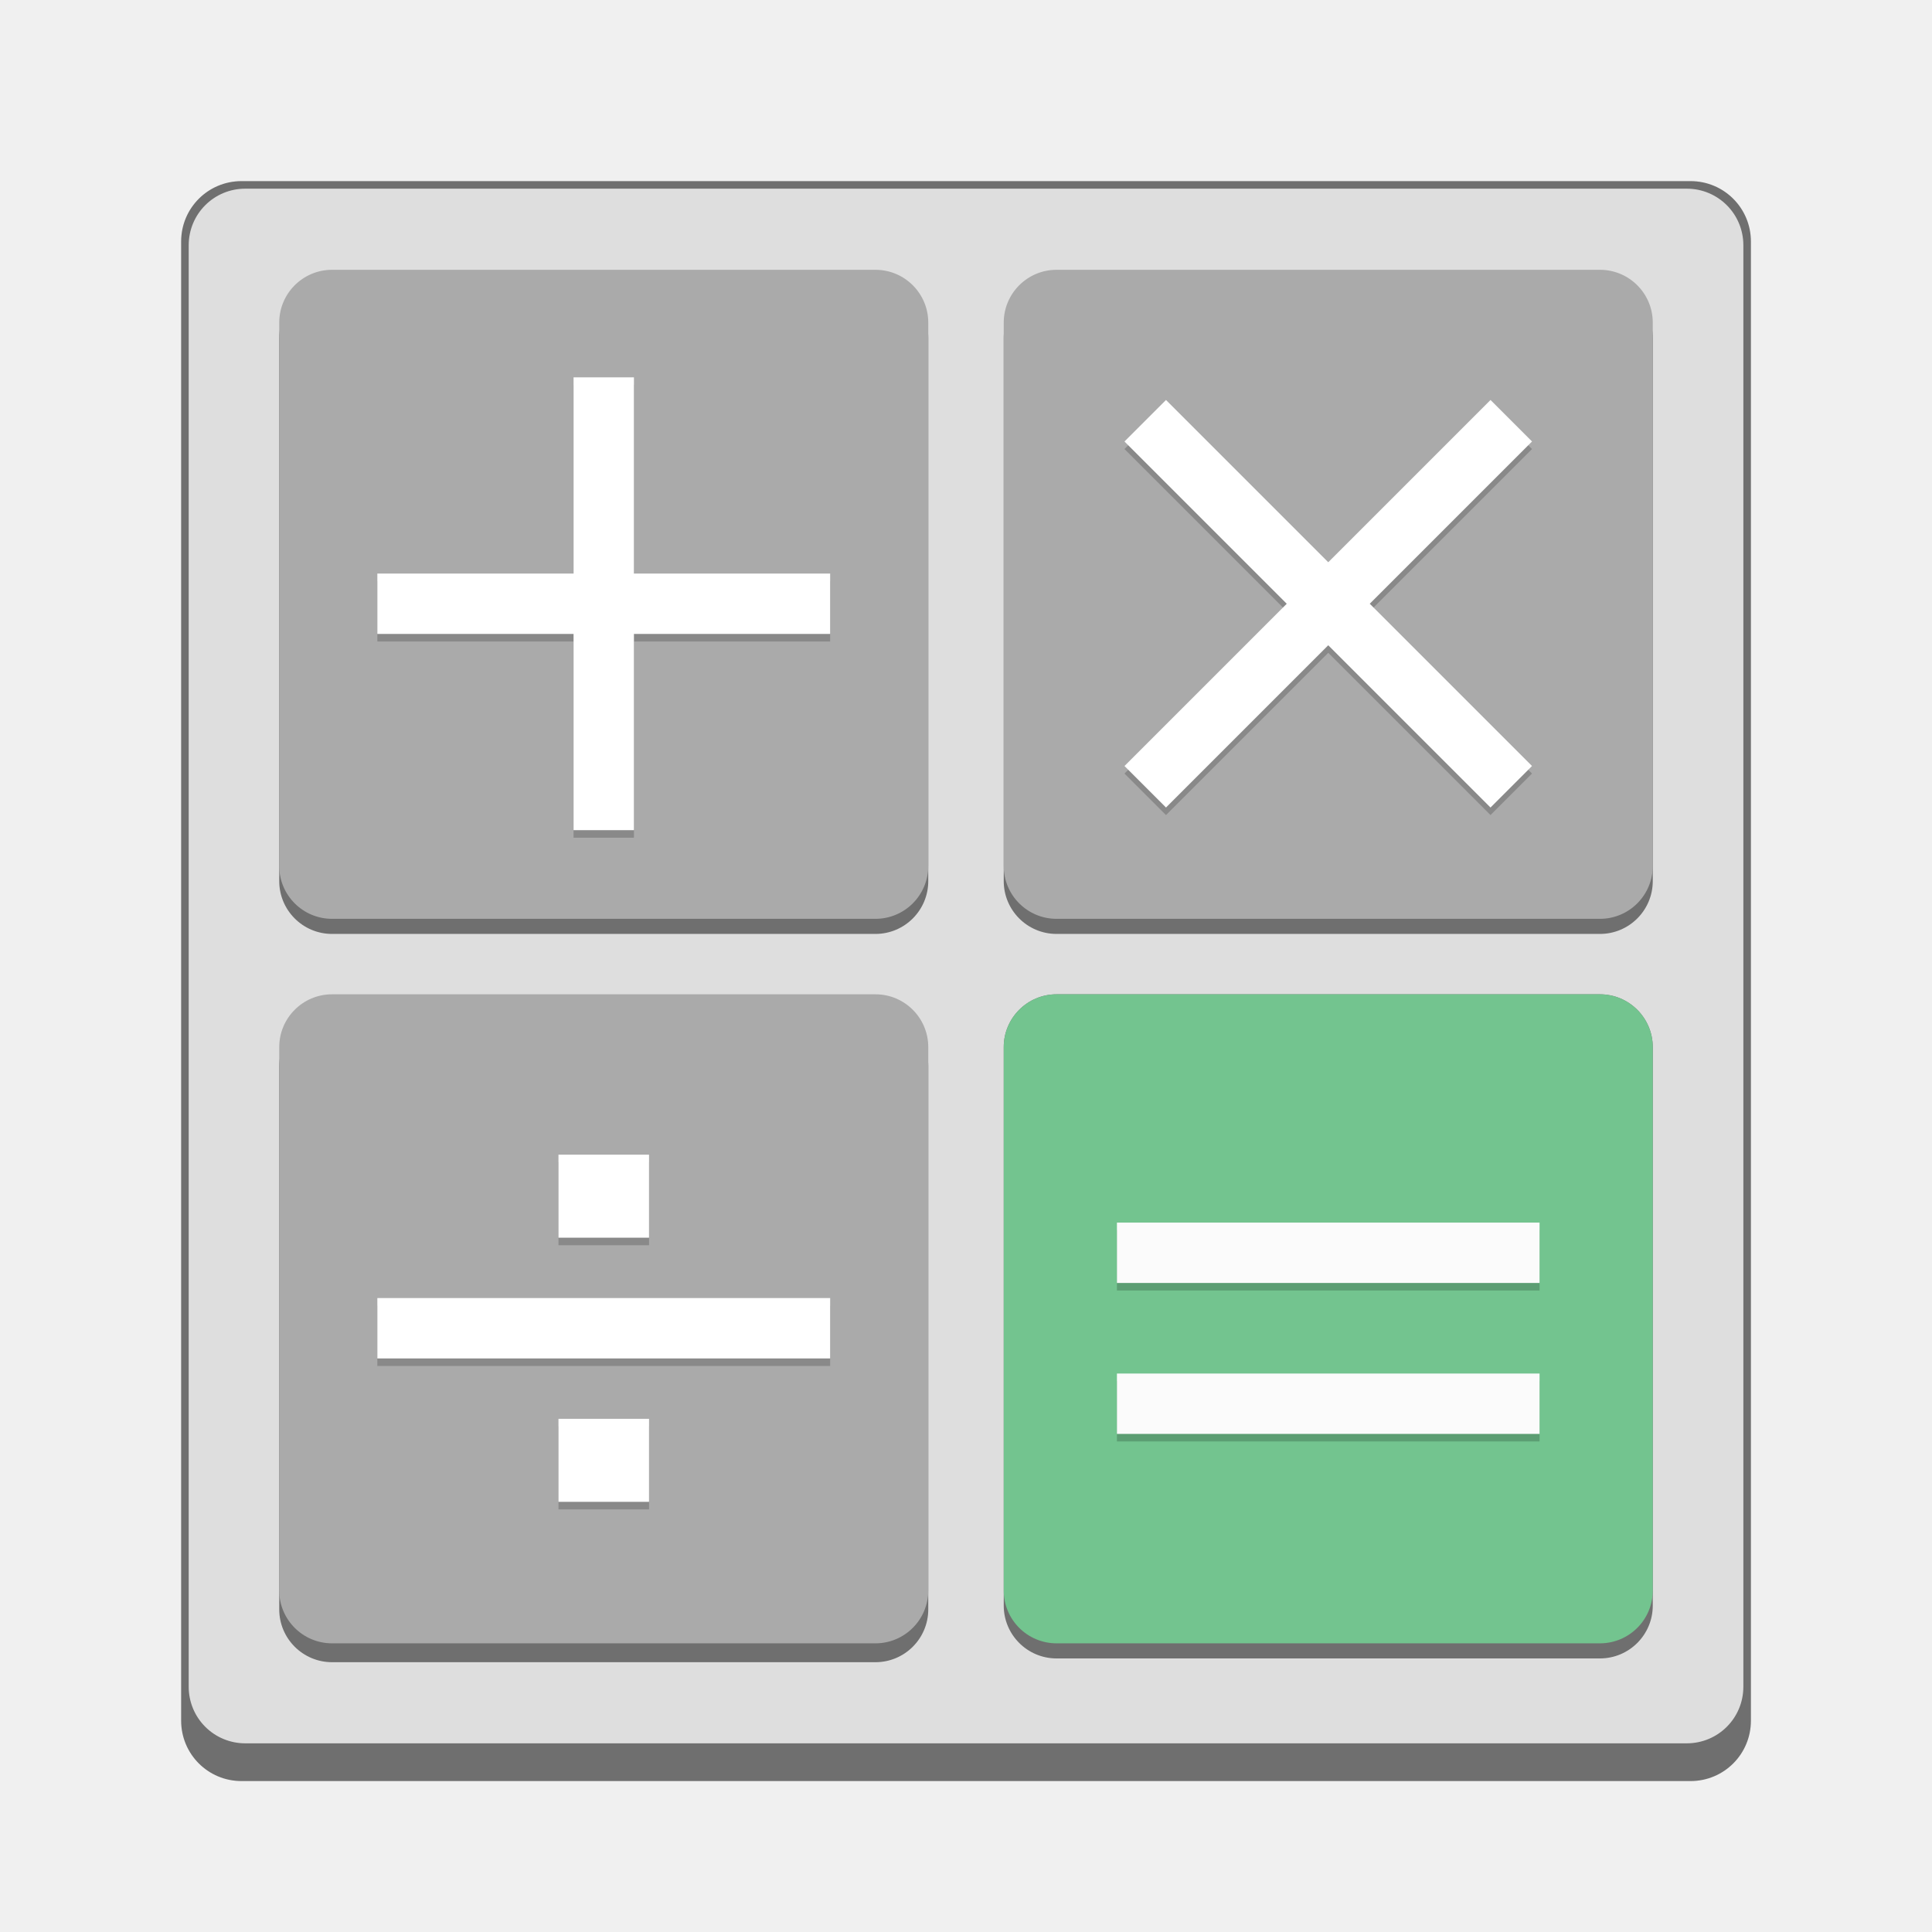
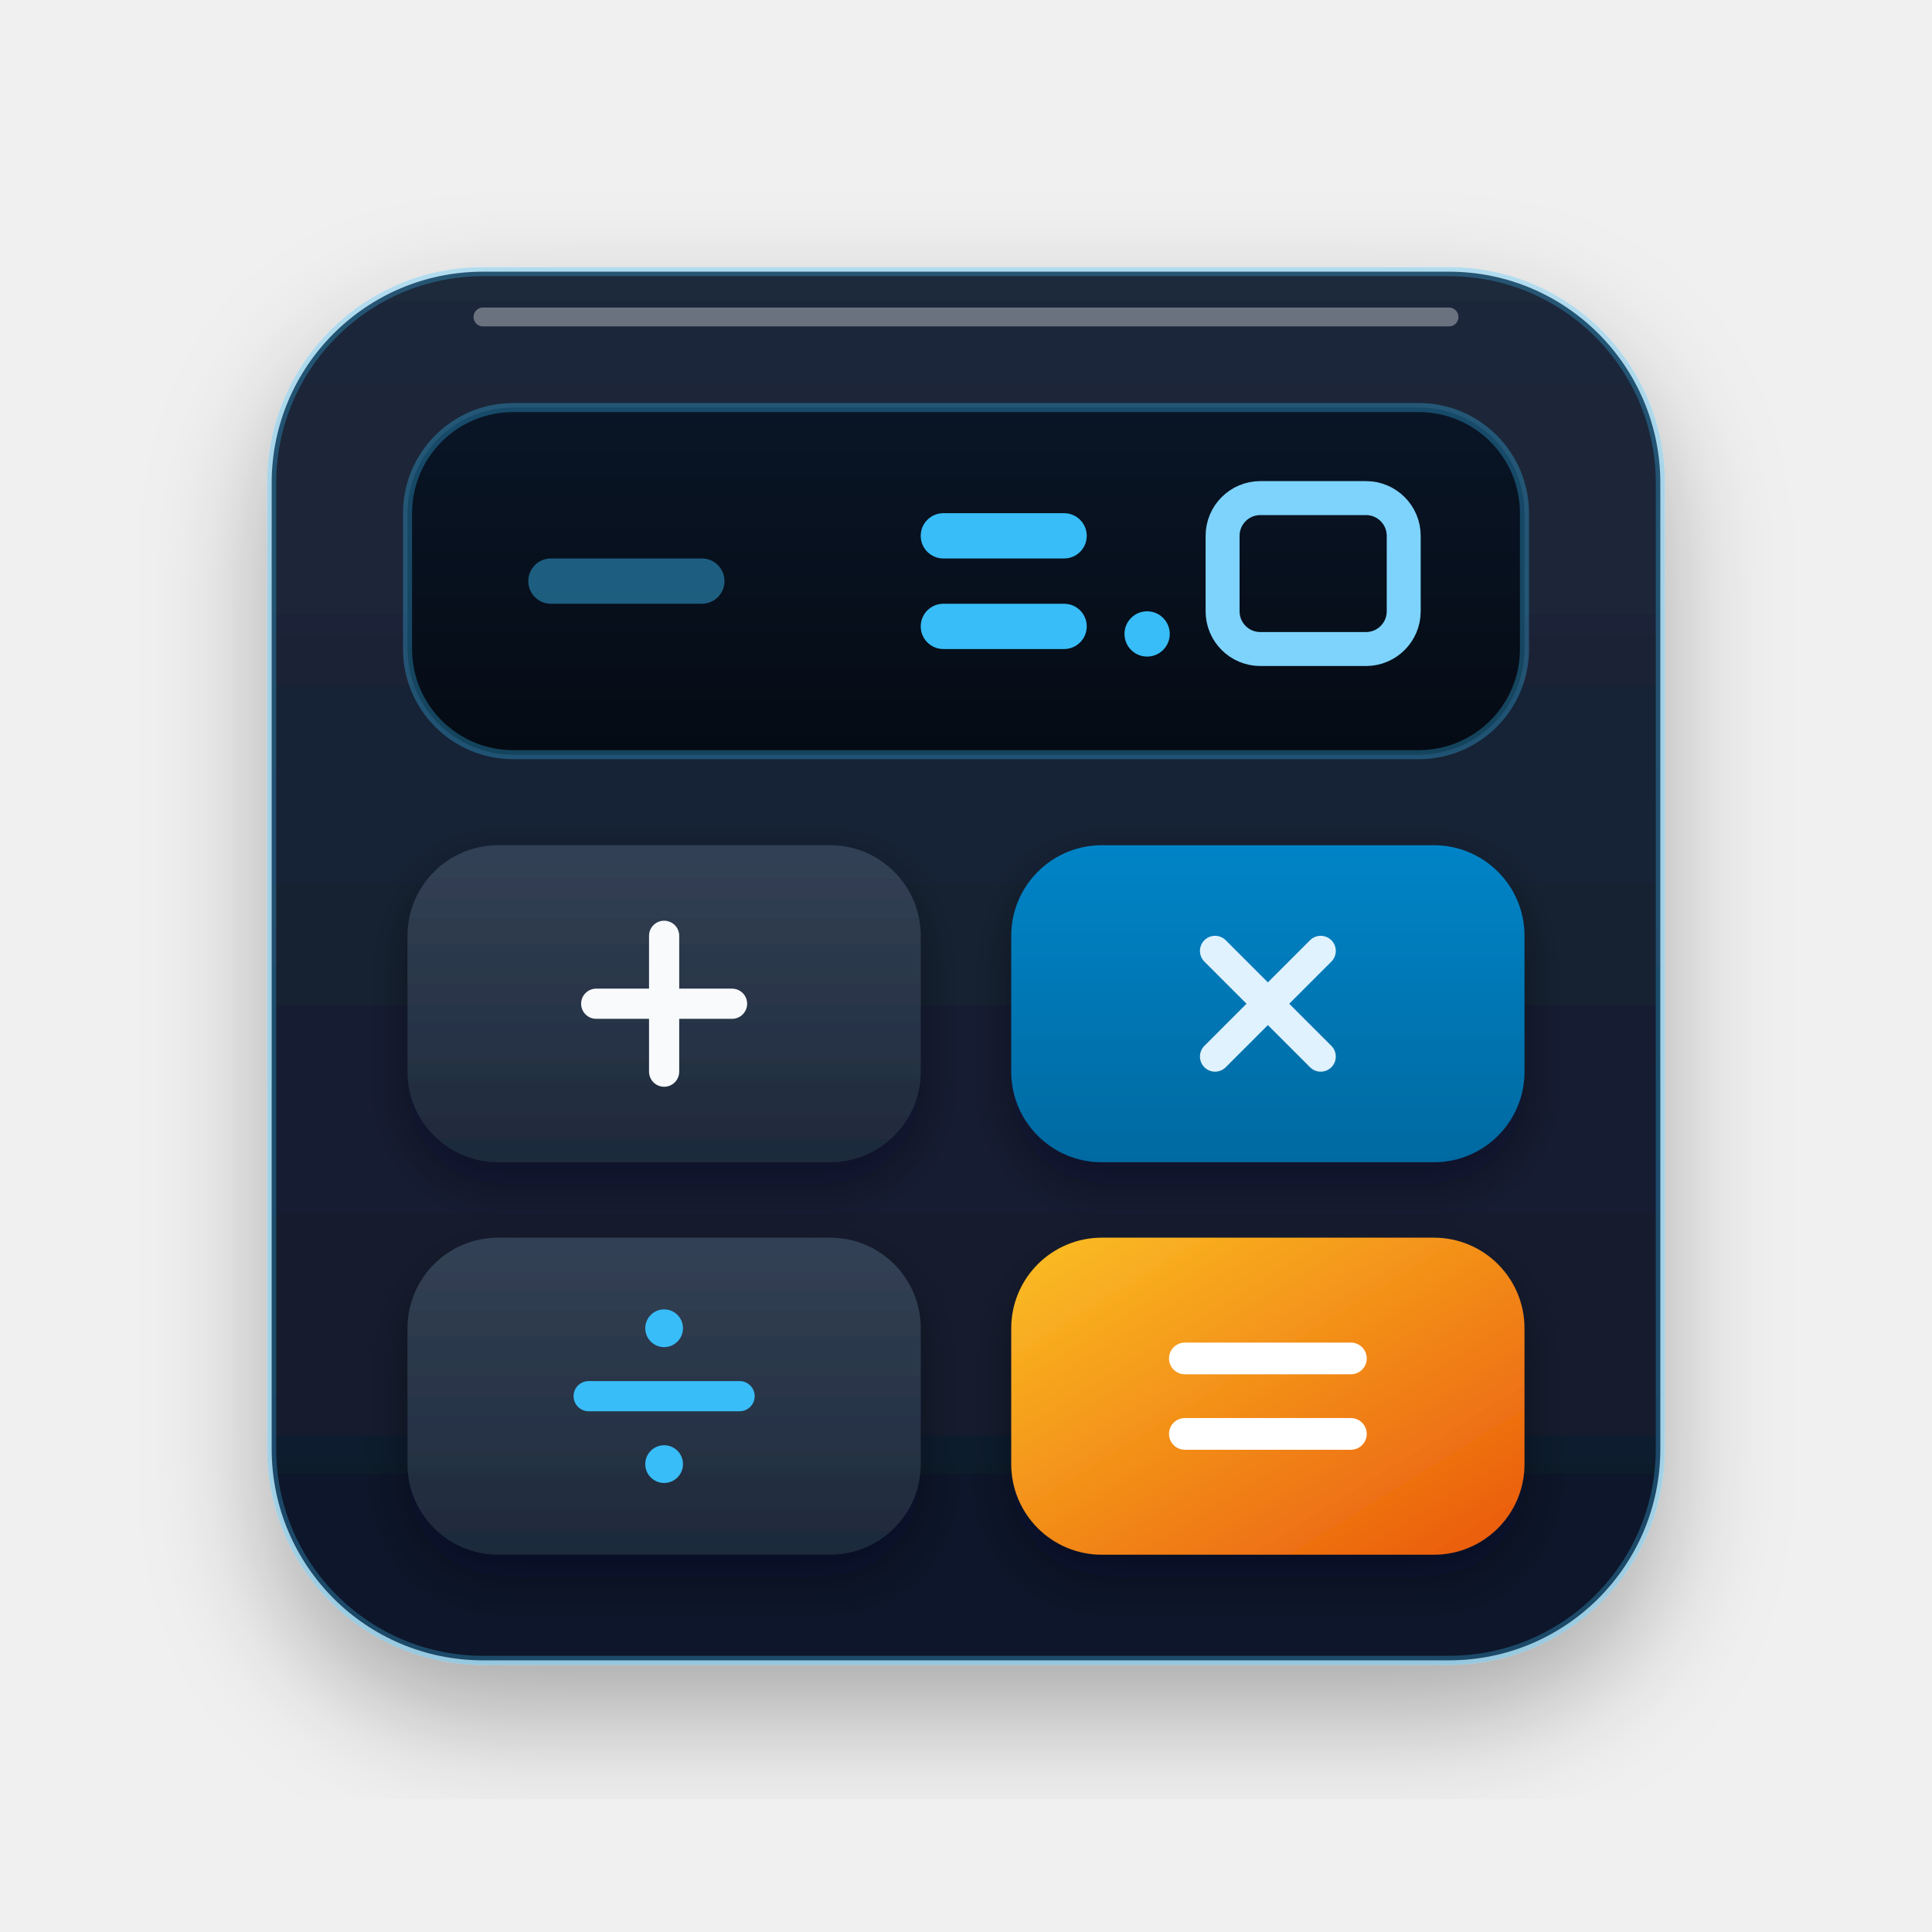
- <svg xmlns="http://www.w3.org/2000/svg" version="1.0" viewBox="0 0 256 256">
-   <g transform="translate(-464 -28)">
-     <rect x="488" y="52" width="208" height="212" ry="8" fill="#dedede" />
-     <path d="M496.004 52c-4.432 0-8 3.568-8 8v196c0 4.432 3.568 8 8 8h192c4.432 0 8-3.568 8-8V60c0-4.432-3.568-8-8-8zm.5 1h191c4.155 0 7.5 3.345 7.5 7.5v191c0 4.155-3.345 7.5-7.5 7.5h-191a7.484 7.484 0 0 1-7.5-7.5v-191c0-4.155 3.345-7.5 7.5-7.5z" fill-opacity=".502" />
-     <rect x="501" y="65.75" width="86" height="86" ry="7" fill-opacity=".5" />
-     <rect x="597" y="65.75" width="86" height="86" ry="7" fill-opacity=".5" />
-     <rect x="501" y="162.25" width="86" height="86" ry="7" fill-opacity=".5" />
-     <rect x="597" y="159.75" width="86" height="88" ry="7" fill-opacity=".5" />
-     <rect x="501" y="63.75" width="86" height="86" ry="7" fill="#aaa" />
-     <rect x="597" y="63.75" width="86" height="86" ry="7" fill="#aaa" />
-     <rect x="501" y="159.75" width="86" height="86" ry="7" fill="#aaa" />
-     <rect x="597" y="159.75" width="86" height="86" ry="7" fill="#73c48f" />
-     <path d="M548 79v26h26v8h-26v26h-8v-26h-26v-8h26V79z" fill-opacity=".196" />
-     <path d="M667 87.5 645.5 109l21.5 21.5-5.5 5.5-21.5-21.5-21.5 21.5-5.5-5.5 21.5-21.5L613 87.5l5.5-5.5 21.5 21.5L661.5 82z" fill-opacity=".196" />
-     <path d="M538 182h12v11h-12zm0 35h12v11h-12zm-24-16h60v8h-60z" fill-opacity=".196" />
-     <path d="M612 191h56v8h-56zm0 20h56v8h-56z" fill-opacity=".196" />
-     <path d="M548 78v26h26v8h-26v26h-8v-26h-26v-8h26V78z" fill="#fff" />
-     <path d="M667 86.5 645.5 108l21.5 21.5-5.5 5.5-21.5-21.5-21.5 21.5-5.5-5.5 21.5-21.5L613 86.5l5.5-5.5 21.5 21.5L661.5 81z" fill="#fff" />
-     <path d="M538 181h12v11h-12zm0 35h12v11h-12zm-24-16h60v8h-60z" fill="#fff" />
-     <path d="M612 190h56v8h-56zm0 20h56v8h-56z" fill="#fbfbfb" />
+ <svg xmlns="http://www.w3.org/2000/svg" viewBox="0 0 256 256" width="256" height="256">
+   <defs>
+     <linearGradient id="chassis-grad" x1="0%" y1="0%" x2="0%" y2="100%">
+       <stop offset="0%" stop-color="#1e293b" />
+       <stop offset="100%" stop-color="#0f172a" />
+     </linearGradient>
+     <linearGradient id="lcd-grad" x1="0%" y1="0%" x2="0%" y2="100%">
+       <stop offset="0%" stop-color="#091526" />
+       <stop offset="100%" stop-color="#050b14" />
+     </linearGradient>
+     <linearGradient id="key-dark" x1="0%" y1="0%" x2="0%" y2="100%">
+       <stop offset="0%" stop-color="#334155" />
+       <stop offset="100%" stop-color="#1e293b" />
+     </linearGradient>
+     <linearGradient id="key-cyan" x1="0%" y1="0%" x2="0%" y2="100%">
+       <stop offset="0%" stop-color="#0284c7" />
+       <stop offset="100%" stop-color="#0369a1" />
+     </linearGradient>
+     <linearGradient id="key-amber" x1="0%" y1="0%" x2="100%" y2="100%">
+       <stop offset="0%" stop-color="#fbbf24" />
+       <stop offset="100%" stop-color="#ea580c" />
+     </linearGradient>
+     <filter id="shadow" x="-10%" y="-10%" width="120%" height="120%">
+       <feDropShadow dx="0" dy="7" stdDeviation="8" flood-opacity="0.3" />
+     </filter>
+     <filter id="key-shadow" x="-15%" y="-15%" width="130%" height="130%">
+       <feDropShadow dx="0" dy="3" stdDeviation="3" flood-color="#020617" flood-opacity="0.4" />
+     </filter>
+   </defs>
+   <rect x="36" y="36" width="184" height="184" rx="28" ry="28" fill="url(#chassis-grad)" stroke="#38bdf8" stroke-width="1.2" stroke-opacity="0.3" filter="url(#shadow)" />
+   <path d="M 64 42 L 192 42" stroke="#ffffff" stroke-width="2.5" stroke-linecap="round" opacity="0.35" />
+   <rect x="54" y="54" width="148" height="46" rx="14" ry="14" fill="url(#lcd-grad)" stroke="#38bdf8" stroke-width="1.2" stroke-opacity="0.32" />
+   <rect x="70" y="74" width="26" height="6" rx="3" fill="#38bdf8" opacity="0.45" />
+   <circle cx="152" cy="84" r="3" fill="#38bdf8" />
+   <rect x="122" y="68" width="22" height="6" rx="3" fill="#38bdf8" />
+   <rect x="122" y="80" width="22" height="6" rx="3" fill="#38bdf8" />
+   <rect x="162" y="66" width="24" height="20" rx="5" fill="none" stroke="#7dd3fc" stroke-width="4.5" />
+   <g filter="url(#key-shadow)">
+     <rect x="54" y="112" width="68" height="42" rx="12" fill="url(#key-dark)" />
+     <path d="M 88 124 V 142 M 79 133 H 97" stroke="#f8fafc" stroke-width="4" stroke-linecap="round" />
+     <rect x="134" y="112" width="68" height="42" rx="12" fill="url(#key-cyan)" />
+     <path d="M 161 126 L 175 140 M 175 126 L 161 140" stroke="#e0f2fe" stroke-width="4" stroke-linecap="round" />
+     <rect x="54" y="164" width="68" height="42" rx="12" fill="url(#key-dark)" />
+     <path d="M 78 185 H 98" stroke="#38bdf8" stroke-width="4" stroke-linecap="round" />
+     <circle cx="88" cy="176" r="2.5" fill="#38bdf8" />
+     <circle cx="88" cy="194" r="2.5" fill="#38bdf8" />
+     <rect x="134" y="164" width="68" height="42" rx="12" fill="url(#key-amber)" />
+     <path d="M 157 180 H 179 M 157 190 H 179" stroke="#ffffff" stroke-width="4.2" stroke-linecap="round" />
  </g>
</svg>
